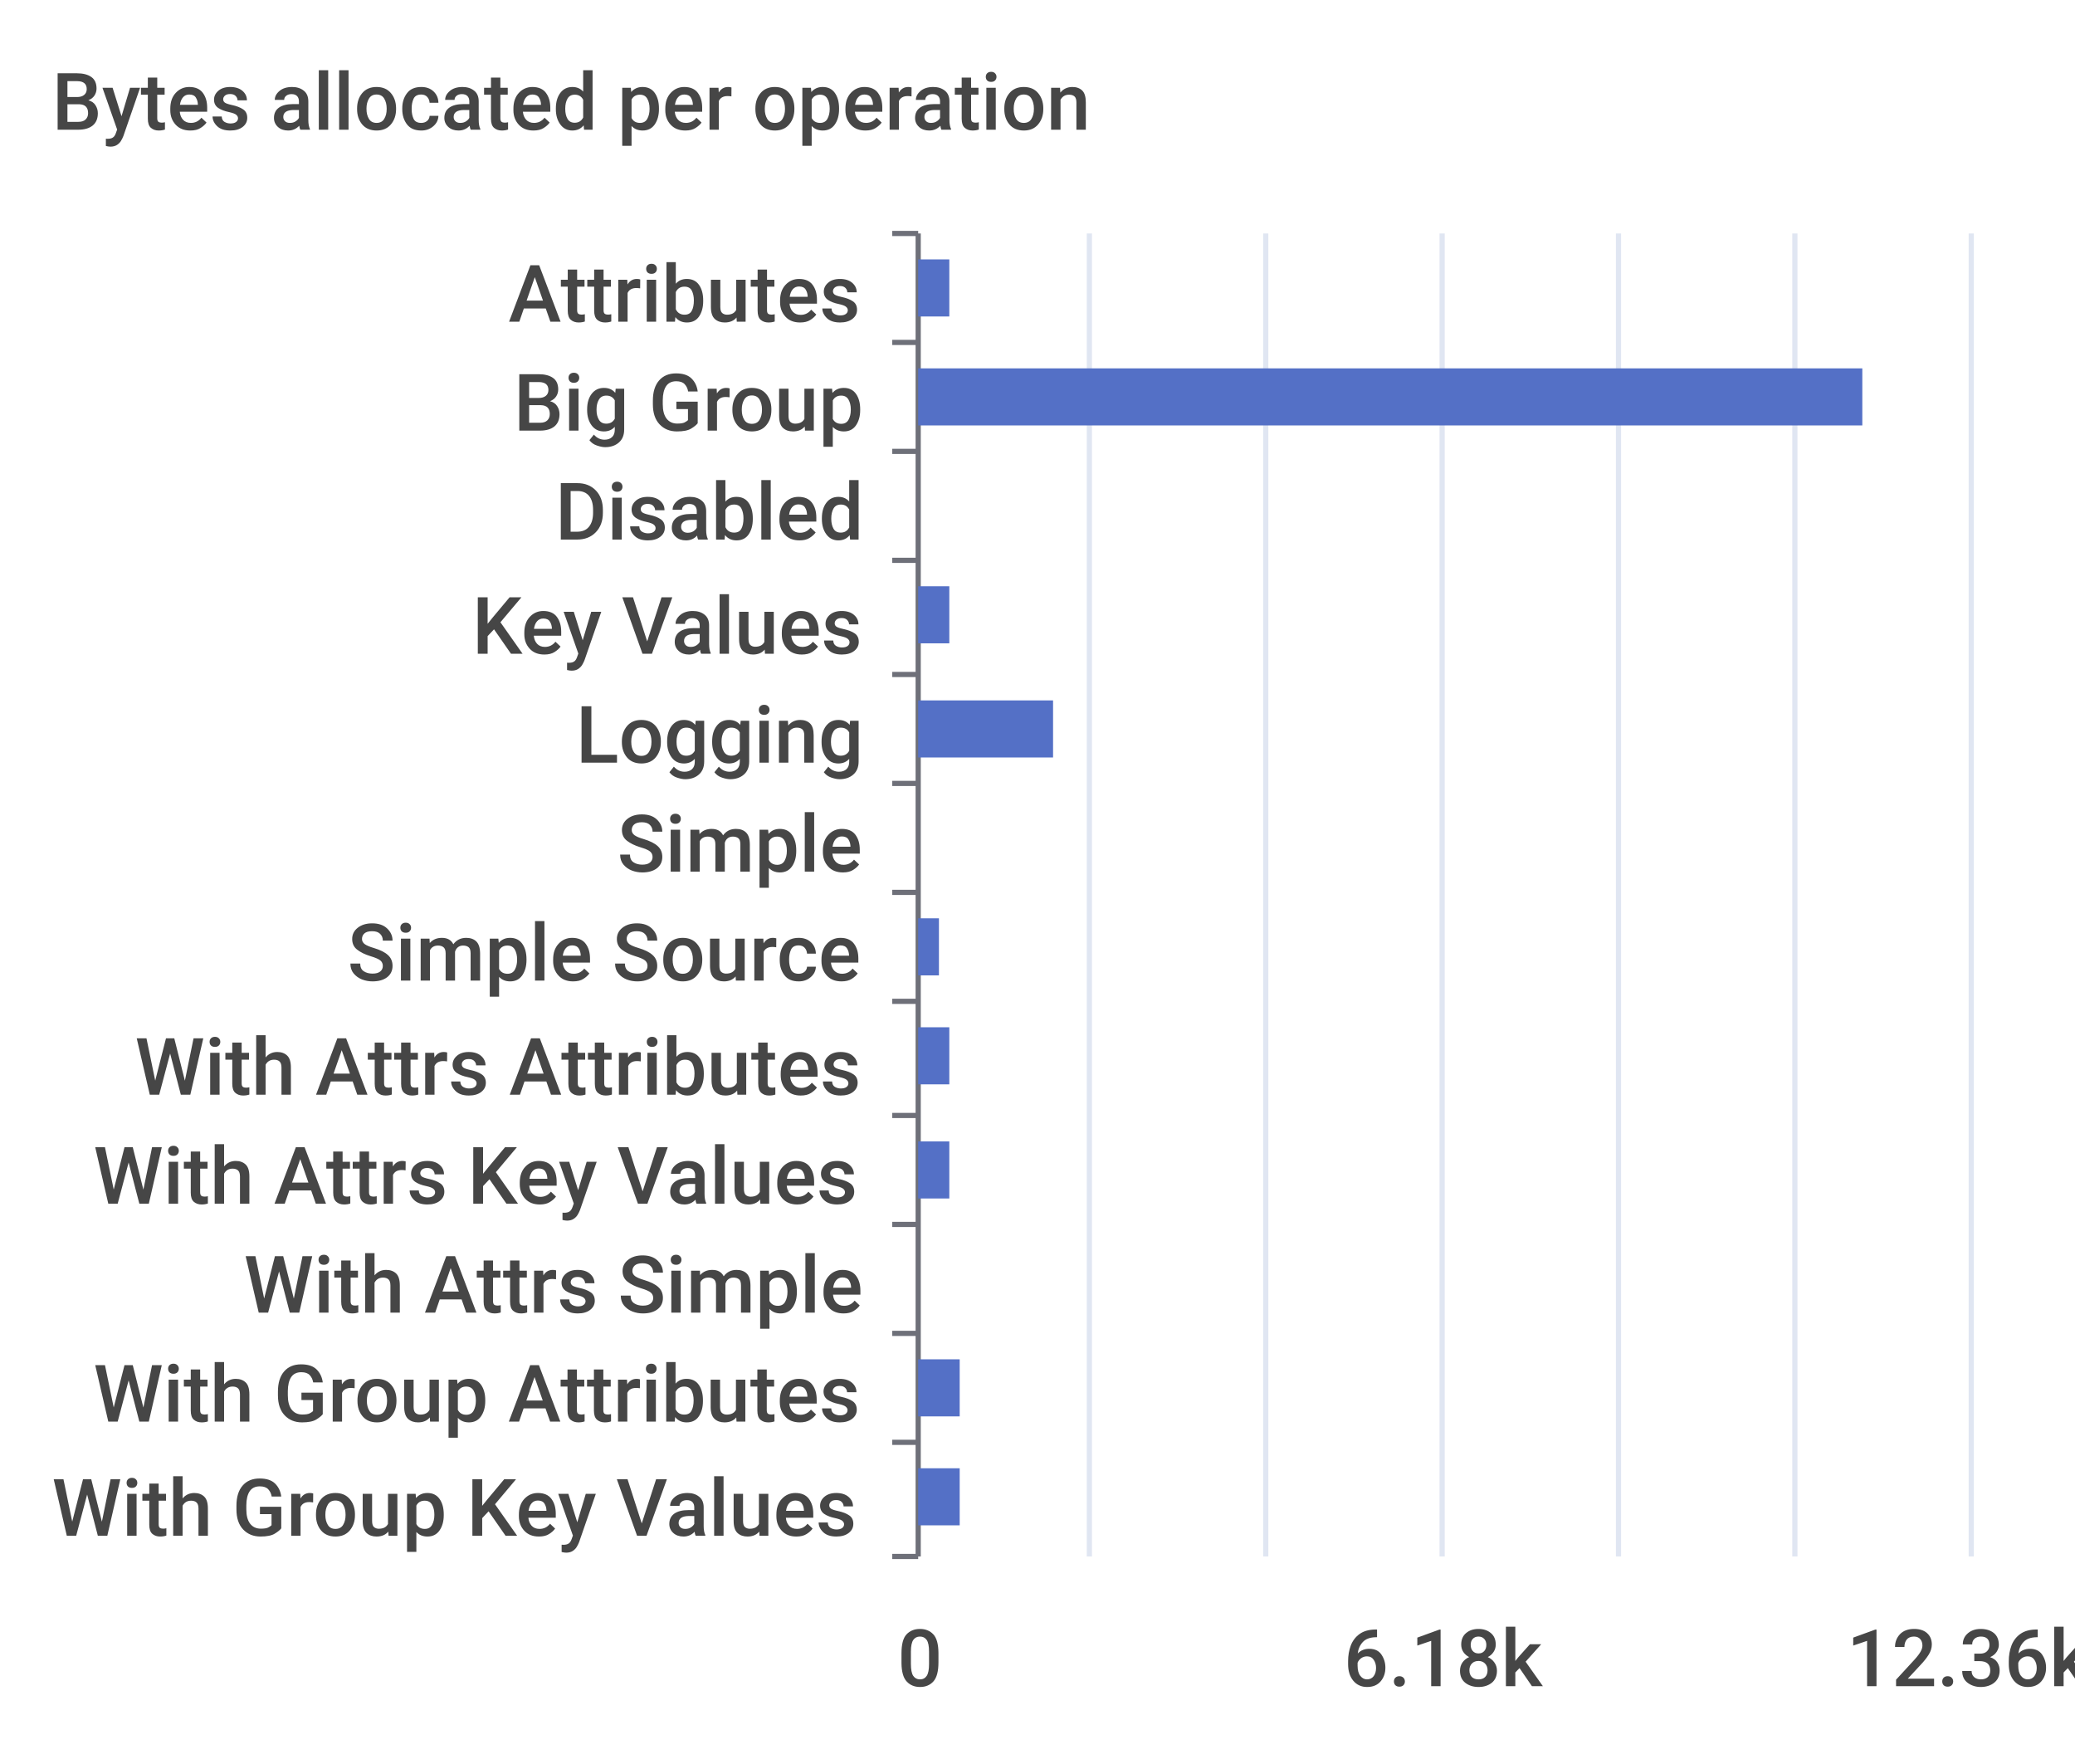
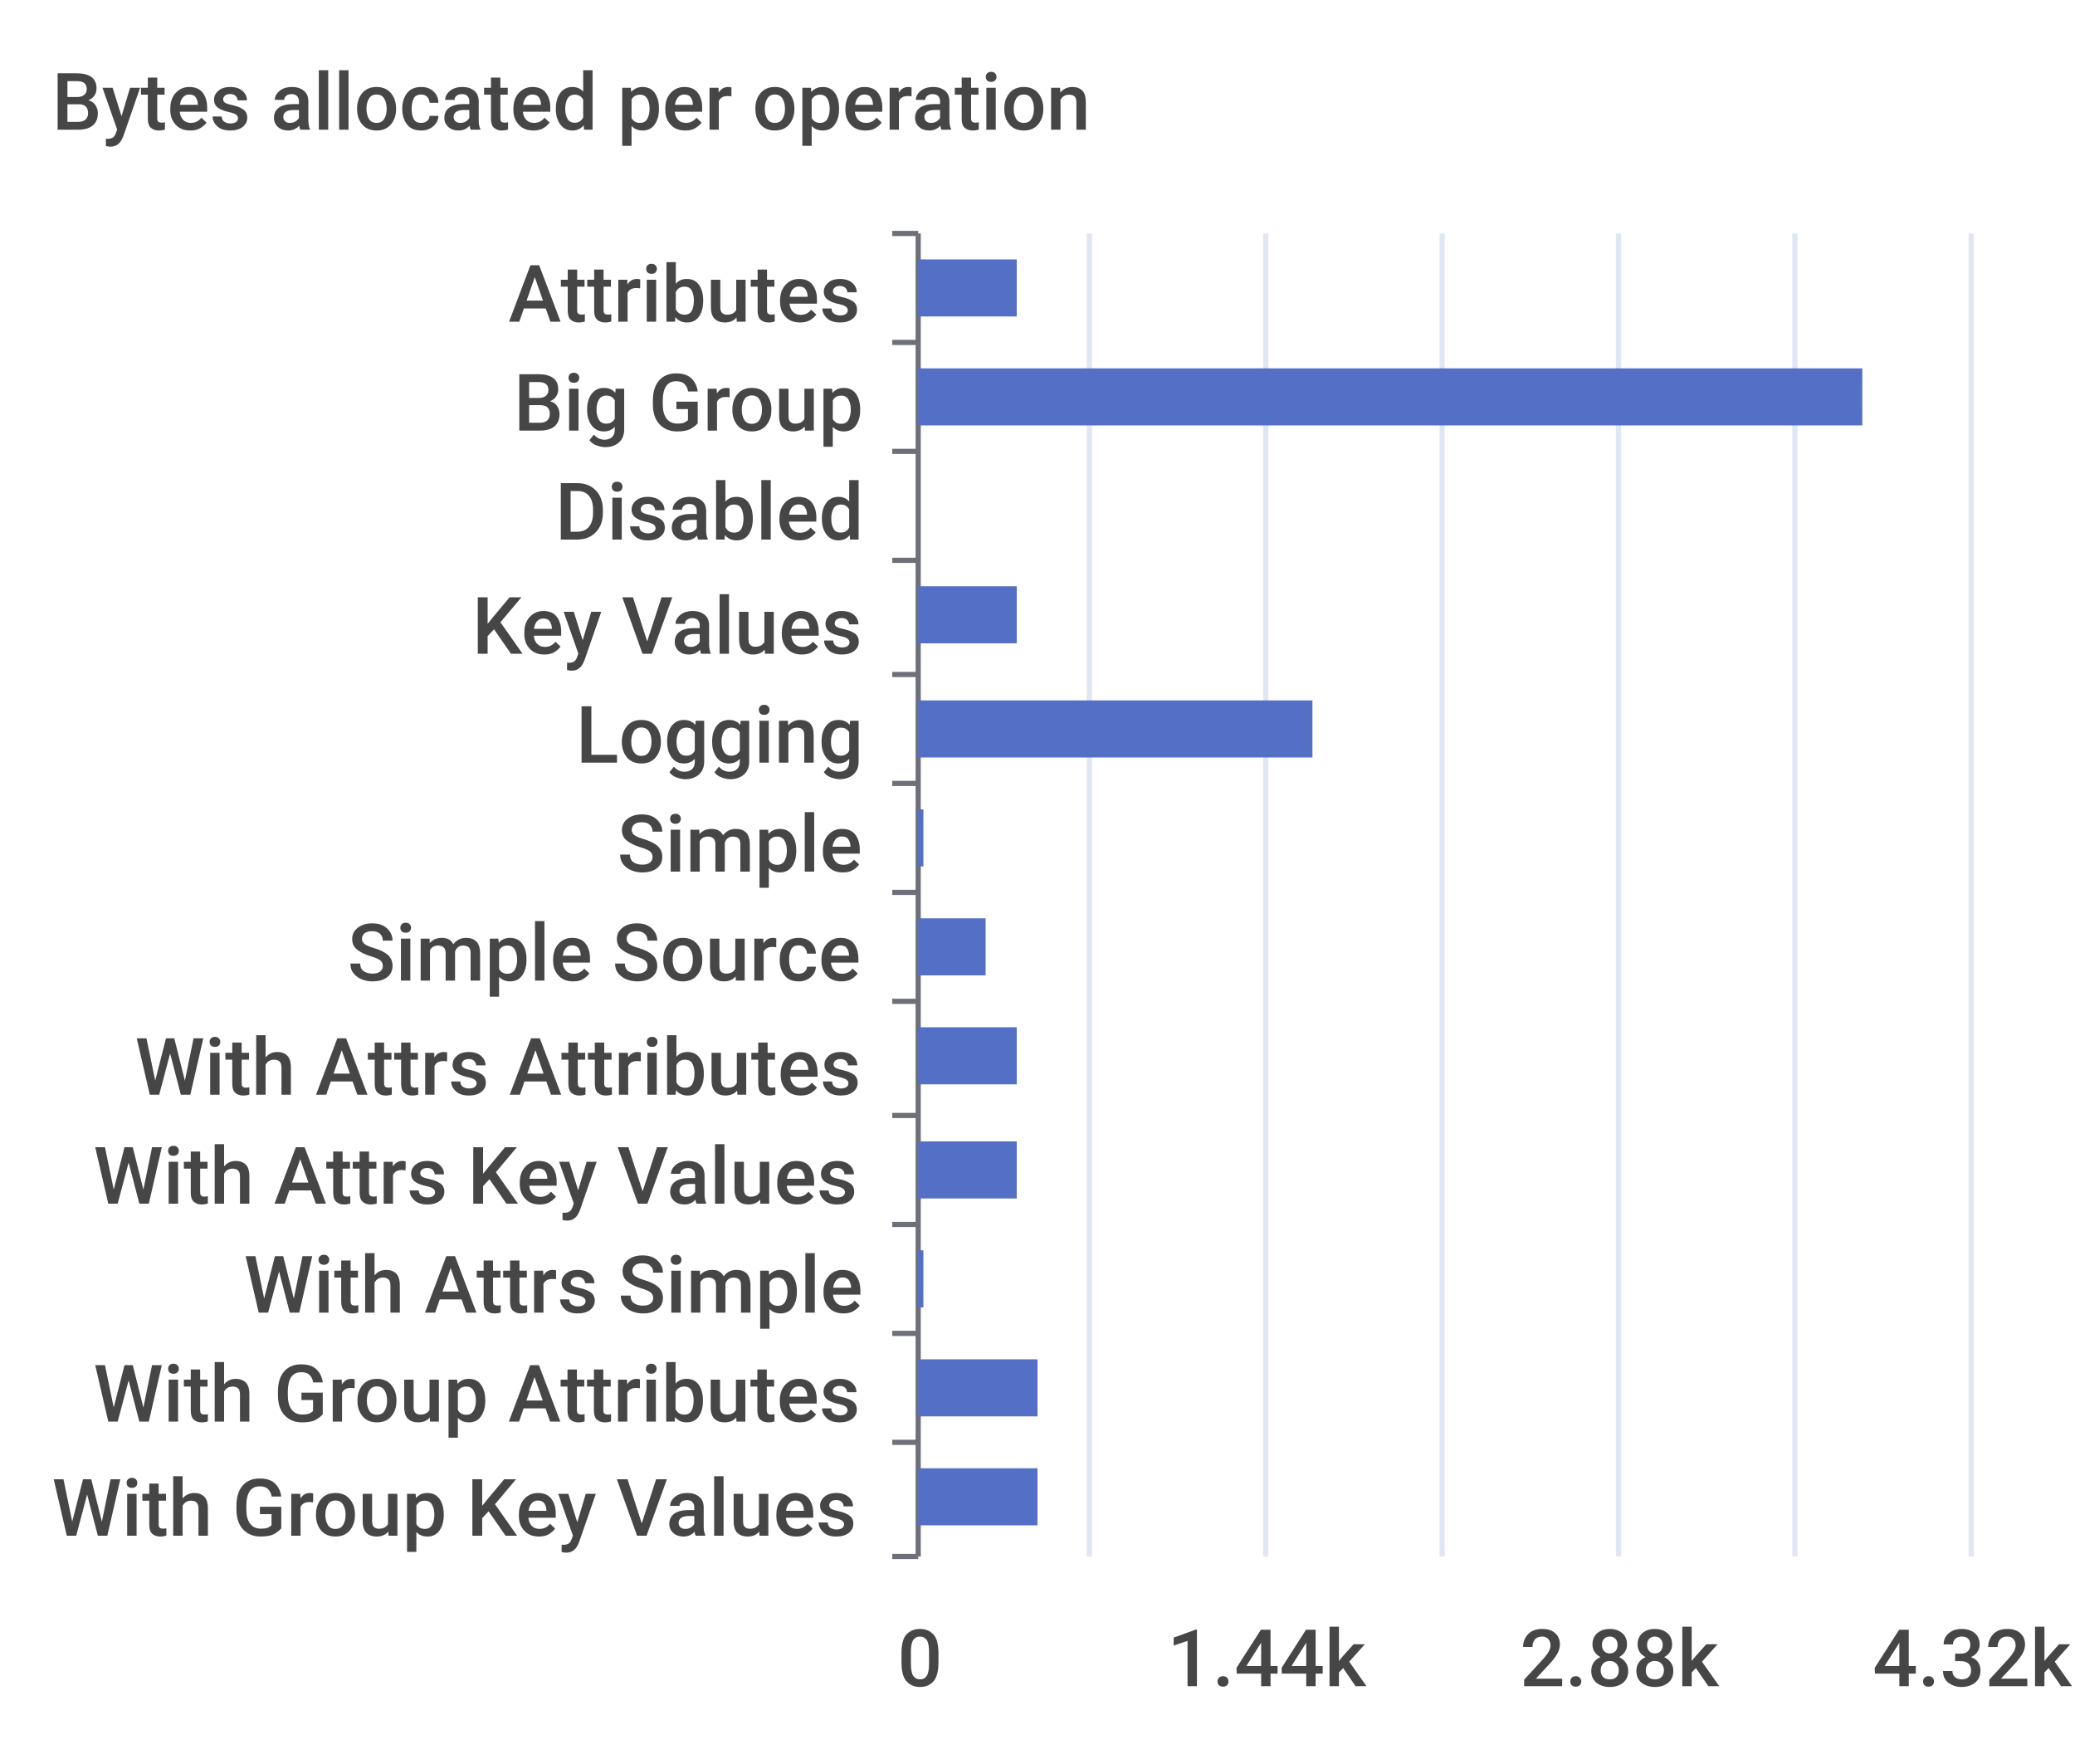
<svg xmlns="http://www.w3.org/2000/svg" width="400" height="340">\n<path d="M 0 0 L 400 0 L 400 340 L 0 340 L 0 0" style="stroke-width:0;stroke:none;fill:rgba(255,255,255,1.0)" />
  <text x="10" y="25" style="stroke-width:0;stroke:none;fill:rgba(70,70,70,1.0);font-size:15.3px;font-family:'Roboto Medium',sans-serif">Bytes allocated per operation</text>
  <path d="M 172 45 L 177 45" style="stroke-width:1;stroke:rgba(110,112,121,1.0);fill:none" />
  <path d="M 172 66 L 177 66" style="stroke-width:1;stroke:rgba(110,112,121,1.0);fill:none" />
  <path d="M 172 87 L 177 87" style="stroke-width:1;stroke:rgba(110,112,121,1.0);fill:none" />
  <path d="M 172 108 L 177 108" style="stroke-width:1;stroke:rgba(110,112,121,1.0);fill:none" />
  <path d="M 172 130 L 177 130" style="stroke-width:1;stroke:rgba(110,112,121,1.0);fill:none" />
  <path d="M 172 151 L 177 151" style="stroke-width:1;stroke:rgba(110,112,121,1.0);fill:none" />
  <path d="M 172 172 L 177 172" style="stroke-width:1;stroke:rgba(110,112,121,1.0);fill:none" />
  <path d="M 172 193 L 177 193" style="stroke-width:1;stroke:rgba(110,112,121,1.0);fill:none" />
  <path d="M 172 215 L 177 215" style="stroke-width:1;stroke:rgba(110,112,121,1.0);fill:none" />
  <path d="M 172 236 L 177 236" style="stroke-width:1;stroke:rgba(110,112,121,1.0);fill:none" />
  <path d="M 172 257 L 177 257" style="stroke-width:1;stroke:rgba(110,112,121,1.0);fill:none" />
  <path d="M 172 278 L 177 278" style="stroke-width:1;stroke:rgba(110,112,121,1.0);fill:none" />
  <path d="M 172 300 L 177 300" style="stroke-width:1;stroke:rgba(110,112,121,1.0);fill:none" />
  <path d="M 177 45 L 177 300" style="stroke-width:1;stroke:rgba(110,112,121,1.0);fill:none" />
  <text x="98" y="62" style="stroke-width:0;stroke:none;fill:rgba(70,70,70,1.0);font-size:15.3px;font-family:'Roboto Medium',sans-serif">Attributes</text>
  <text x="99" y="83" style="stroke-width:0;stroke:none;fill:rgba(70,70,70,1.0);font-size:15.3px;font-family:'Roboto Medium',sans-serif">Big Group</text>
  <text x="107" y="104" style="stroke-width:0;stroke:none;fill:rgba(70,70,70,1.0);font-size:15.3px;font-family:'Roboto Medium',sans-serif">Disabled</text>
  <text x="91" y="126" style="stroke-width:0;stroke:none;fill:rgba(70,70,70,1.0);font-size:15.3px;font-family:'Roboto Medium',sans-serif">Key Values</text>
  <text x="111" y="147" style="stroke-width:0;stroke:none;fill:rgba(70,70,70,1.0);font-size:15.3px;font-family:'Roboto Medium',sans-serif">Logging</text>
  <text x="119" y="168" style="stroke-width:0;stroke:none;fill:rgba(70,70,70,1.0);font-size:15.3px;font-family:'Roboto Medium',sans-serif">Simple</text>
  <text x="67" y="189" style="stroke-width:0;stroke:none;fill:rgba(70,70,70,1.0);font-size:15.3px;font-family:'Roboto Medium',sans-serif">Simple Source</text>
  <text x="26" y="211" style="stroke-width:0;stroke:none;fill:rgba(70,70,70,1.0);font-size:15.3px;font-family:'Roboto Medium',sans-serif">With Attrs Attributes</text>
  <text x="18" y="232" style="stroke-width:0;stroke:none;fill:rgba(70,70,70,1.0);font-size:15.3px;font-family:'Roboto Medium',sans-serif">With Attrs Key Values</text>
  <text x="47" y="253" style="stroke-width:0;stroke:none;fill:rgba(70,70,70,1.0);font-size:15.3px;font-family:'Roboto Medium',sans-serif">With Attrs Simple</text>
  <text x="18" y="274" style="stroke-width:0;stroke:none;fill:rgba(70,70,70,1.0);font-size:15.3px;font-family:'Roboto Medium',sans-serif">With Group Attributes</text>
  <text x="10" y="296" style="stroke-width:0;stroke:none;fill:rgba(70,70,70,1.0);font-size:15.3px;font-family:'Roboto Medium',sans-serif">With Group Key Values</text>
  <text x="173" y="325" style="stroke-width:0;stroke:none;fill:rgba(70,70,70,1.0);font-size:15.3px;font-family:'Roboto Medium',sans-serif">0</text>
-   <text x="259" y="325" style="stroke-width:0;stroke:none;fill:rgba(70,70,70,1.0);font-size:15.3px;font-family:'Roboto Medium',sans-serif">6.18k</text>
-   <text x="356" y="325" style="stroke-width:0;stroke:none;fill:rgba(70,70,70,1.0);font-size:15.3px;font-family:'Roboto Medium',sans-serif">12.36k</text>
+   <text x="225" y="325" style="stroke-width:0;stroke:none;fill:rgba(70,70,70,1.0);font-size:15.3px;font-family:'Roboto Medium',sans-serif">1.44k</text>
+   <text x="293" y="325" style="stroke-width:0;stroke:none;fill:rgba(70,70,70,1.0);font-size:15.3px;font-family:'Roboto Medium',sans-serif">2.88k</text>
+   <text x="361" y="325" style="stroke-width:0;stroke:none;fill:rgba(70,70,70,1.0);font-size:15.3px;font-family:'Roboto Medium',sans-serif">4.32k</text>
  <path d="M 210 45 L 210 300" style="stroke-width:1;stroke:rgba(224,230,242,1.0);fill:none" />
  <path d="M 244 45 L 244 300" style="stroke-width:1;stroke:rgba(224,230,242,1.0);fill:none" />
  <path d="M 278 45 L 278 300" style="stroke-width:1;stroke:rgba(224,230,242,1.0);fill:none" />
  <path d="M 312 45 L 312 300" style="stroke-width:1;stroke:rgba(224,230,242,1.0);fill:none" />
  <path d="M 346 45 L 346 300" style="stroke-width:1;stroke:rgba(224,230,242,1.0);fill:none" />
  <path d="M 380 45 L 380 300" style="stroke-width:1;stroke:rgba(224,230,242,1.0);fill:none" />
-   <path d="M 177 283 L 185 283 L 185 294 L 177 294 L 177 283" style="stroke-width:0;stroke:none;fill:rgba(84,112,198,1.0)" />
-   <path d="M 177 262 L 185 262 L 185 273 L 177 273 L 177 262" style="stroke-width:0;stroke:none;fill:rgba(84,112,198,1.0)" />
-   <path d="M 177 241 L 177 241 L 177 252 L 177 252 L 177 241" style="stroke-width:0;stroke:none;fill:rgba(84,112,198,1.0)" />
-   <path d="M 177 220 L 183 220 L 183 231 L 177 231 L 177 220" style="stroke-width:0;stroke:none;fill:rgba(84,112,198,1.0)" />
-   <path d="M 177 198 L 183 198 L 183 209 L 177 209 L 177 198" style="stroke-width:0;stroke:none;fill:rgba(84,112,198,1.0)" />
-   <path d="M 177 177 L 181 177 L 181 188 L 177 188 L 177 177" style="stroke-width:0;stroke:none;fill:rgba(84,112,198,1.0)" />
-   <path d="M 177 156 L 177 156 L 177 167 L 177 167 L 177 156" style="stroke-width:0;stroke:none;fill:rgba(84,112,198,1.0)" />
-   <path d="M 177 135 L 203 135 L 203 146 L 177 146 L 177 135" style="stroke-width:0;stroke:none;fill:rgba(84,112,198,1.0)" />
-   <path d="M 177 113 L 183 113 L 183 124 L 177 124 L 177 113" style="stroke-width:0;stroke:none;fill:rgba(84,112,198,1.0)" />
+   <path d="M 177 283 L 200 283 L 200 294 L 177 294 L 177 283" style="stroke-width:0;stroke:none;fill:rgba(84,112,198,1.0)" />
+   <path d="M 177 262 L 200 262 L 200 273 L 177 273 L 177 262" style="stroke-width:0;stroke:none;fill:rgba(84,112,198,1.0)" />
+   <path d="M 177 241 L 178 241 L 178 252 L 177 252 L 177 241" style="stroke-width:0;stroke:none;fill:rgba(84,112,198,1.0)" />
+   <path d="M 177 220 L 196 220 L 196 231 L 177 231 L 177 220" style="stroke-width:0;stroke:none;fill:rgba(84,112,198,1.0)" />
+   <path d="M 177 198 L 196 198 L 196 209 L 177 209 L 177 198" style="stroke-width:0;stroke:none;fill:rgba(84,112,198,1.0)" />
+   <path d="M 177 177 L 190 177 L 190 188 L 177 188 L 177 177" style="stroke-width:0;stroke:none;fill:rgba(84,112,198,1.0)" />
+   <path d="M 177 156 L 178 156 L 178 167 L 177 167 L 177 156" style="stroke-width:0;stroke:none;fill:rgba(84,112,198,1.0)" />
+   <path d="M 177 135 L 253 135 L 253 146 L 177 146 L 177 135" style="stroke-width:0;stroke:none;fill:rgba(84,112,198,1.0)" />
+   <path d="M 177 113 L 196 113 L 196 124 L 177 124 L 177 113" style="stroke-width:0;stroke:none;fill:rgba(84,112,198,1.0)" />
  <path d="M 177 92 L 177 92 L 177 103 L 177 103 L 177 92" style="stroke-width:0;stroke:none;fill:rgba(84,112,198,1.0)" />
  <path d="M 177 71 L 359 71 L 359 82 L 177 82 L 177 71" style="stroke-width:0;stroke:none;fill:rgba(84,112,198,1.0)" />
-   <path d="M 177 50 L 183 50 L 183 61 L 177 61 L 177 50" style="stroke-width:0;stroke:none;fill:rgba(84,112,198,1.0)" />
+   <path d="M 177 50 L 196 50 L 196 61 L 177 61 L 177 50" style="stroke-width:0;stroke:none;fill:rgba(84,112,198,1.0)" />
</svg>
